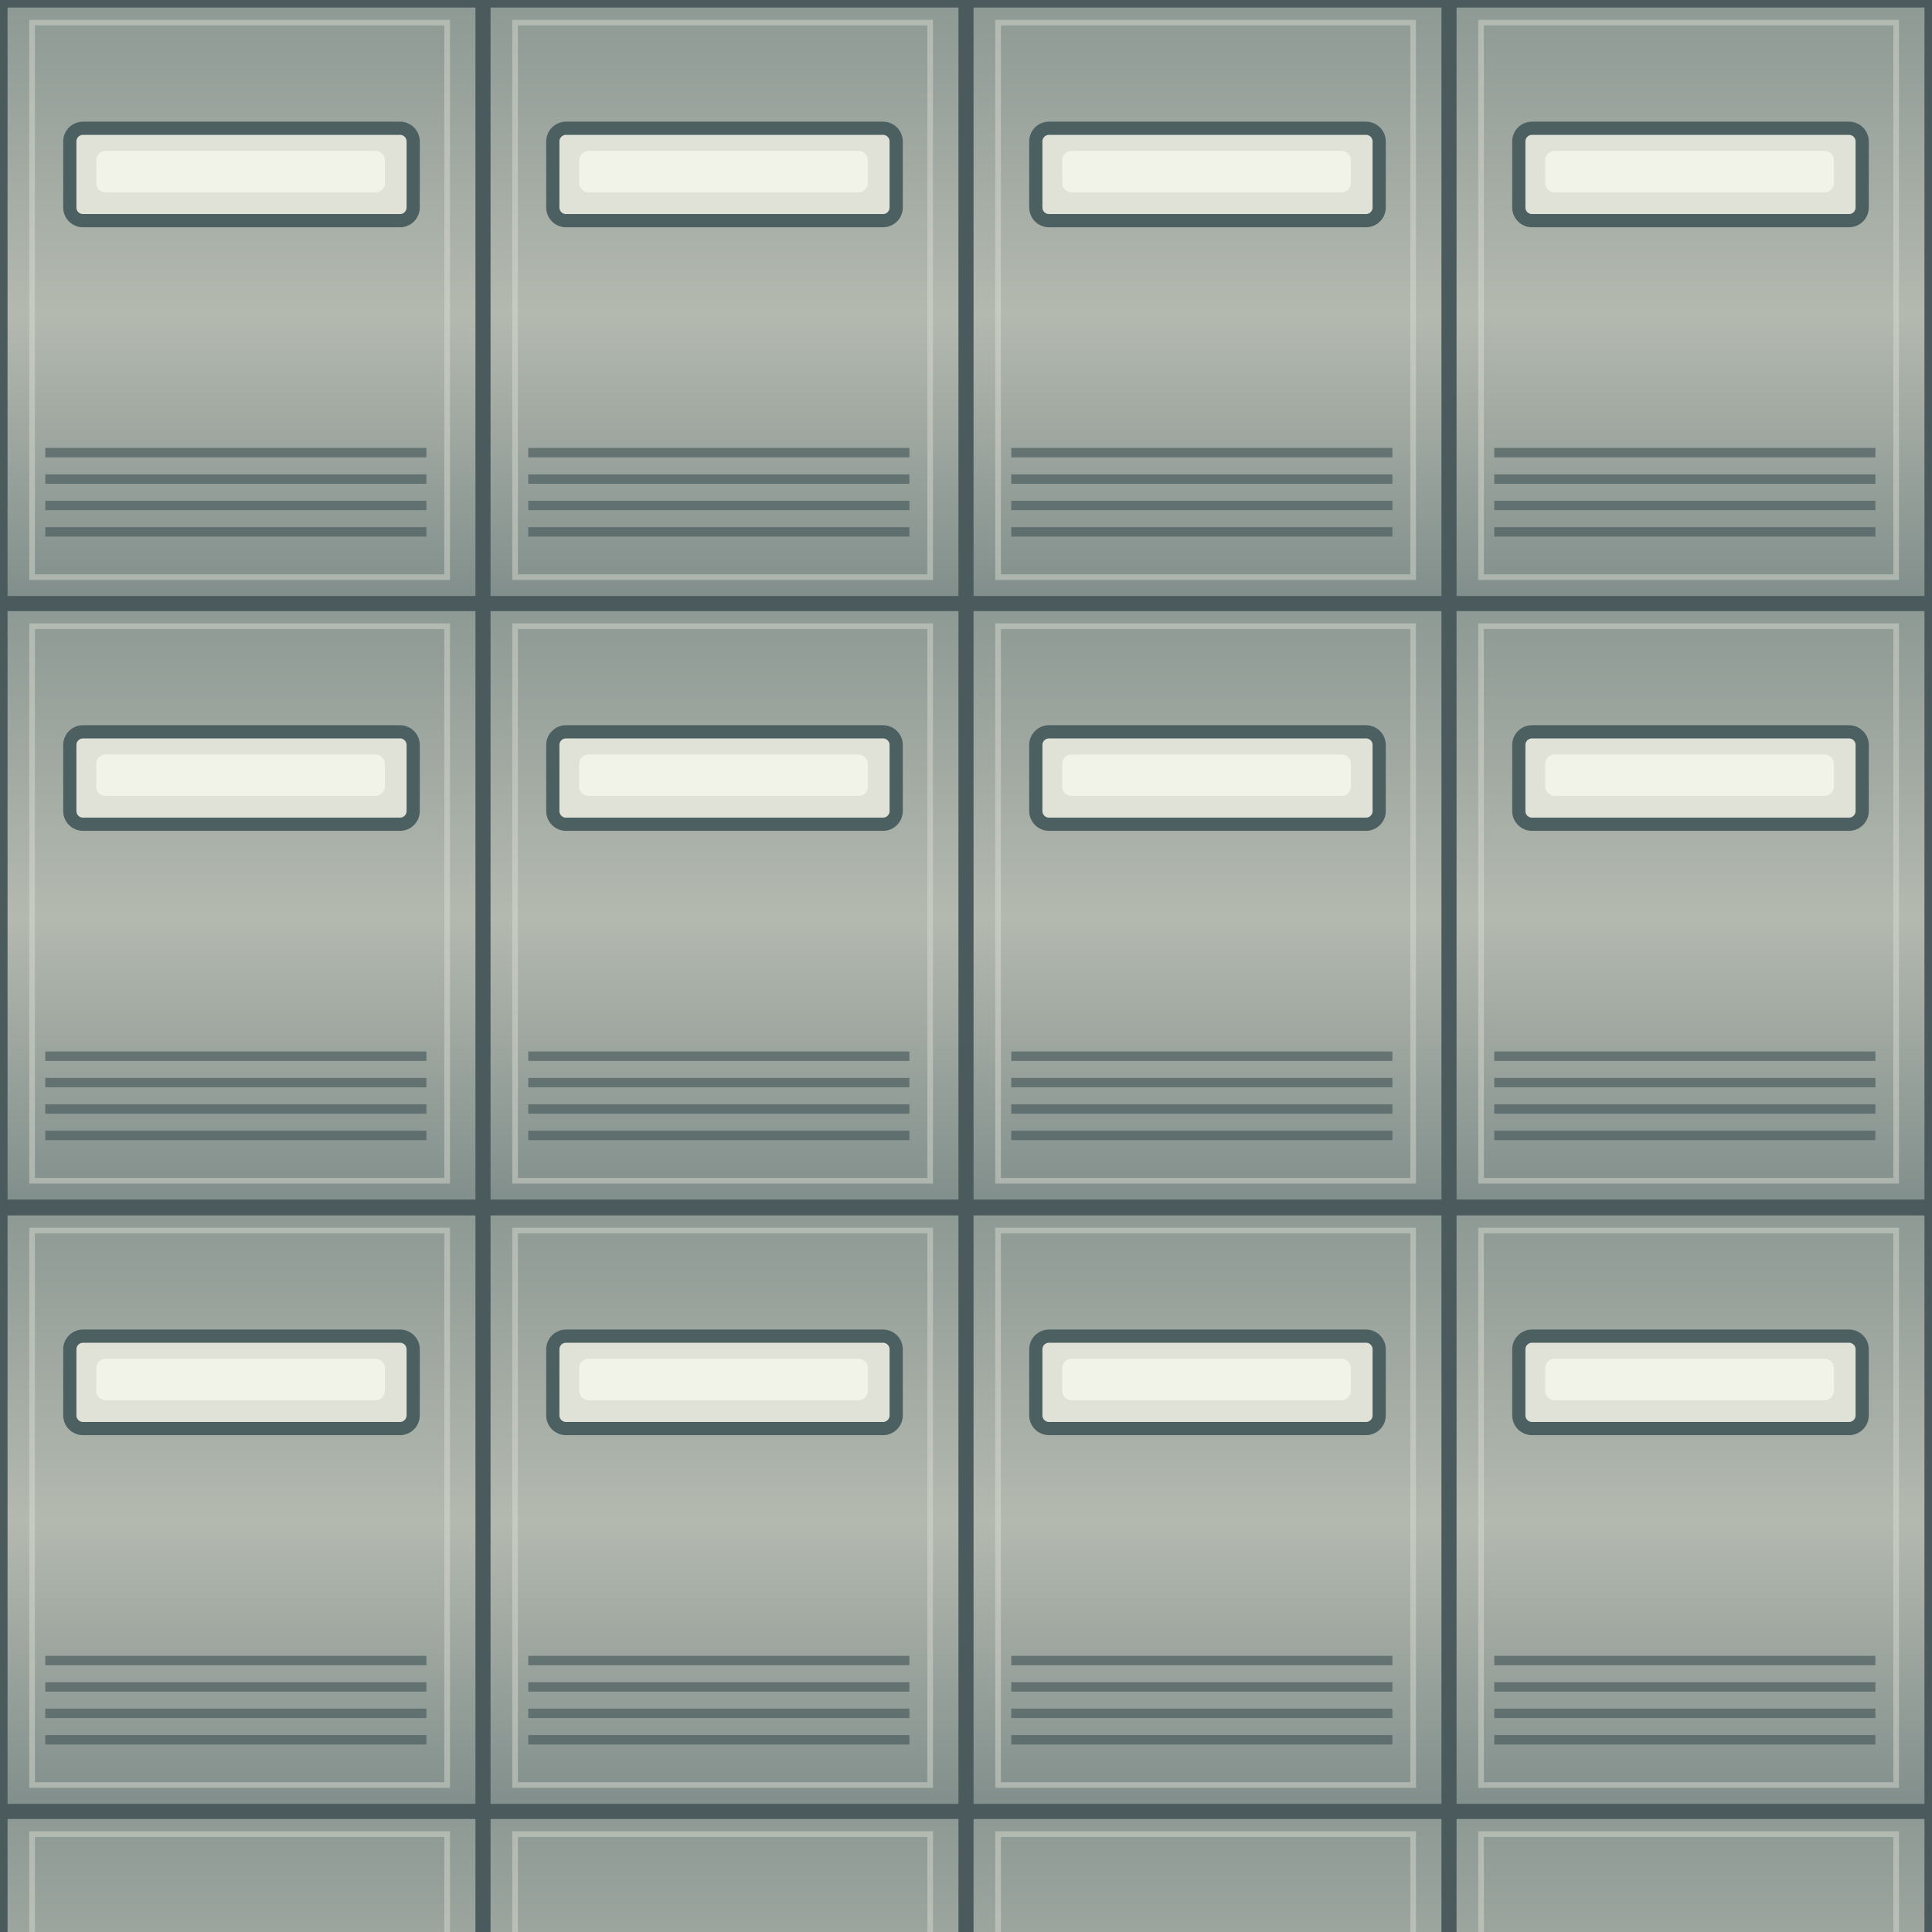
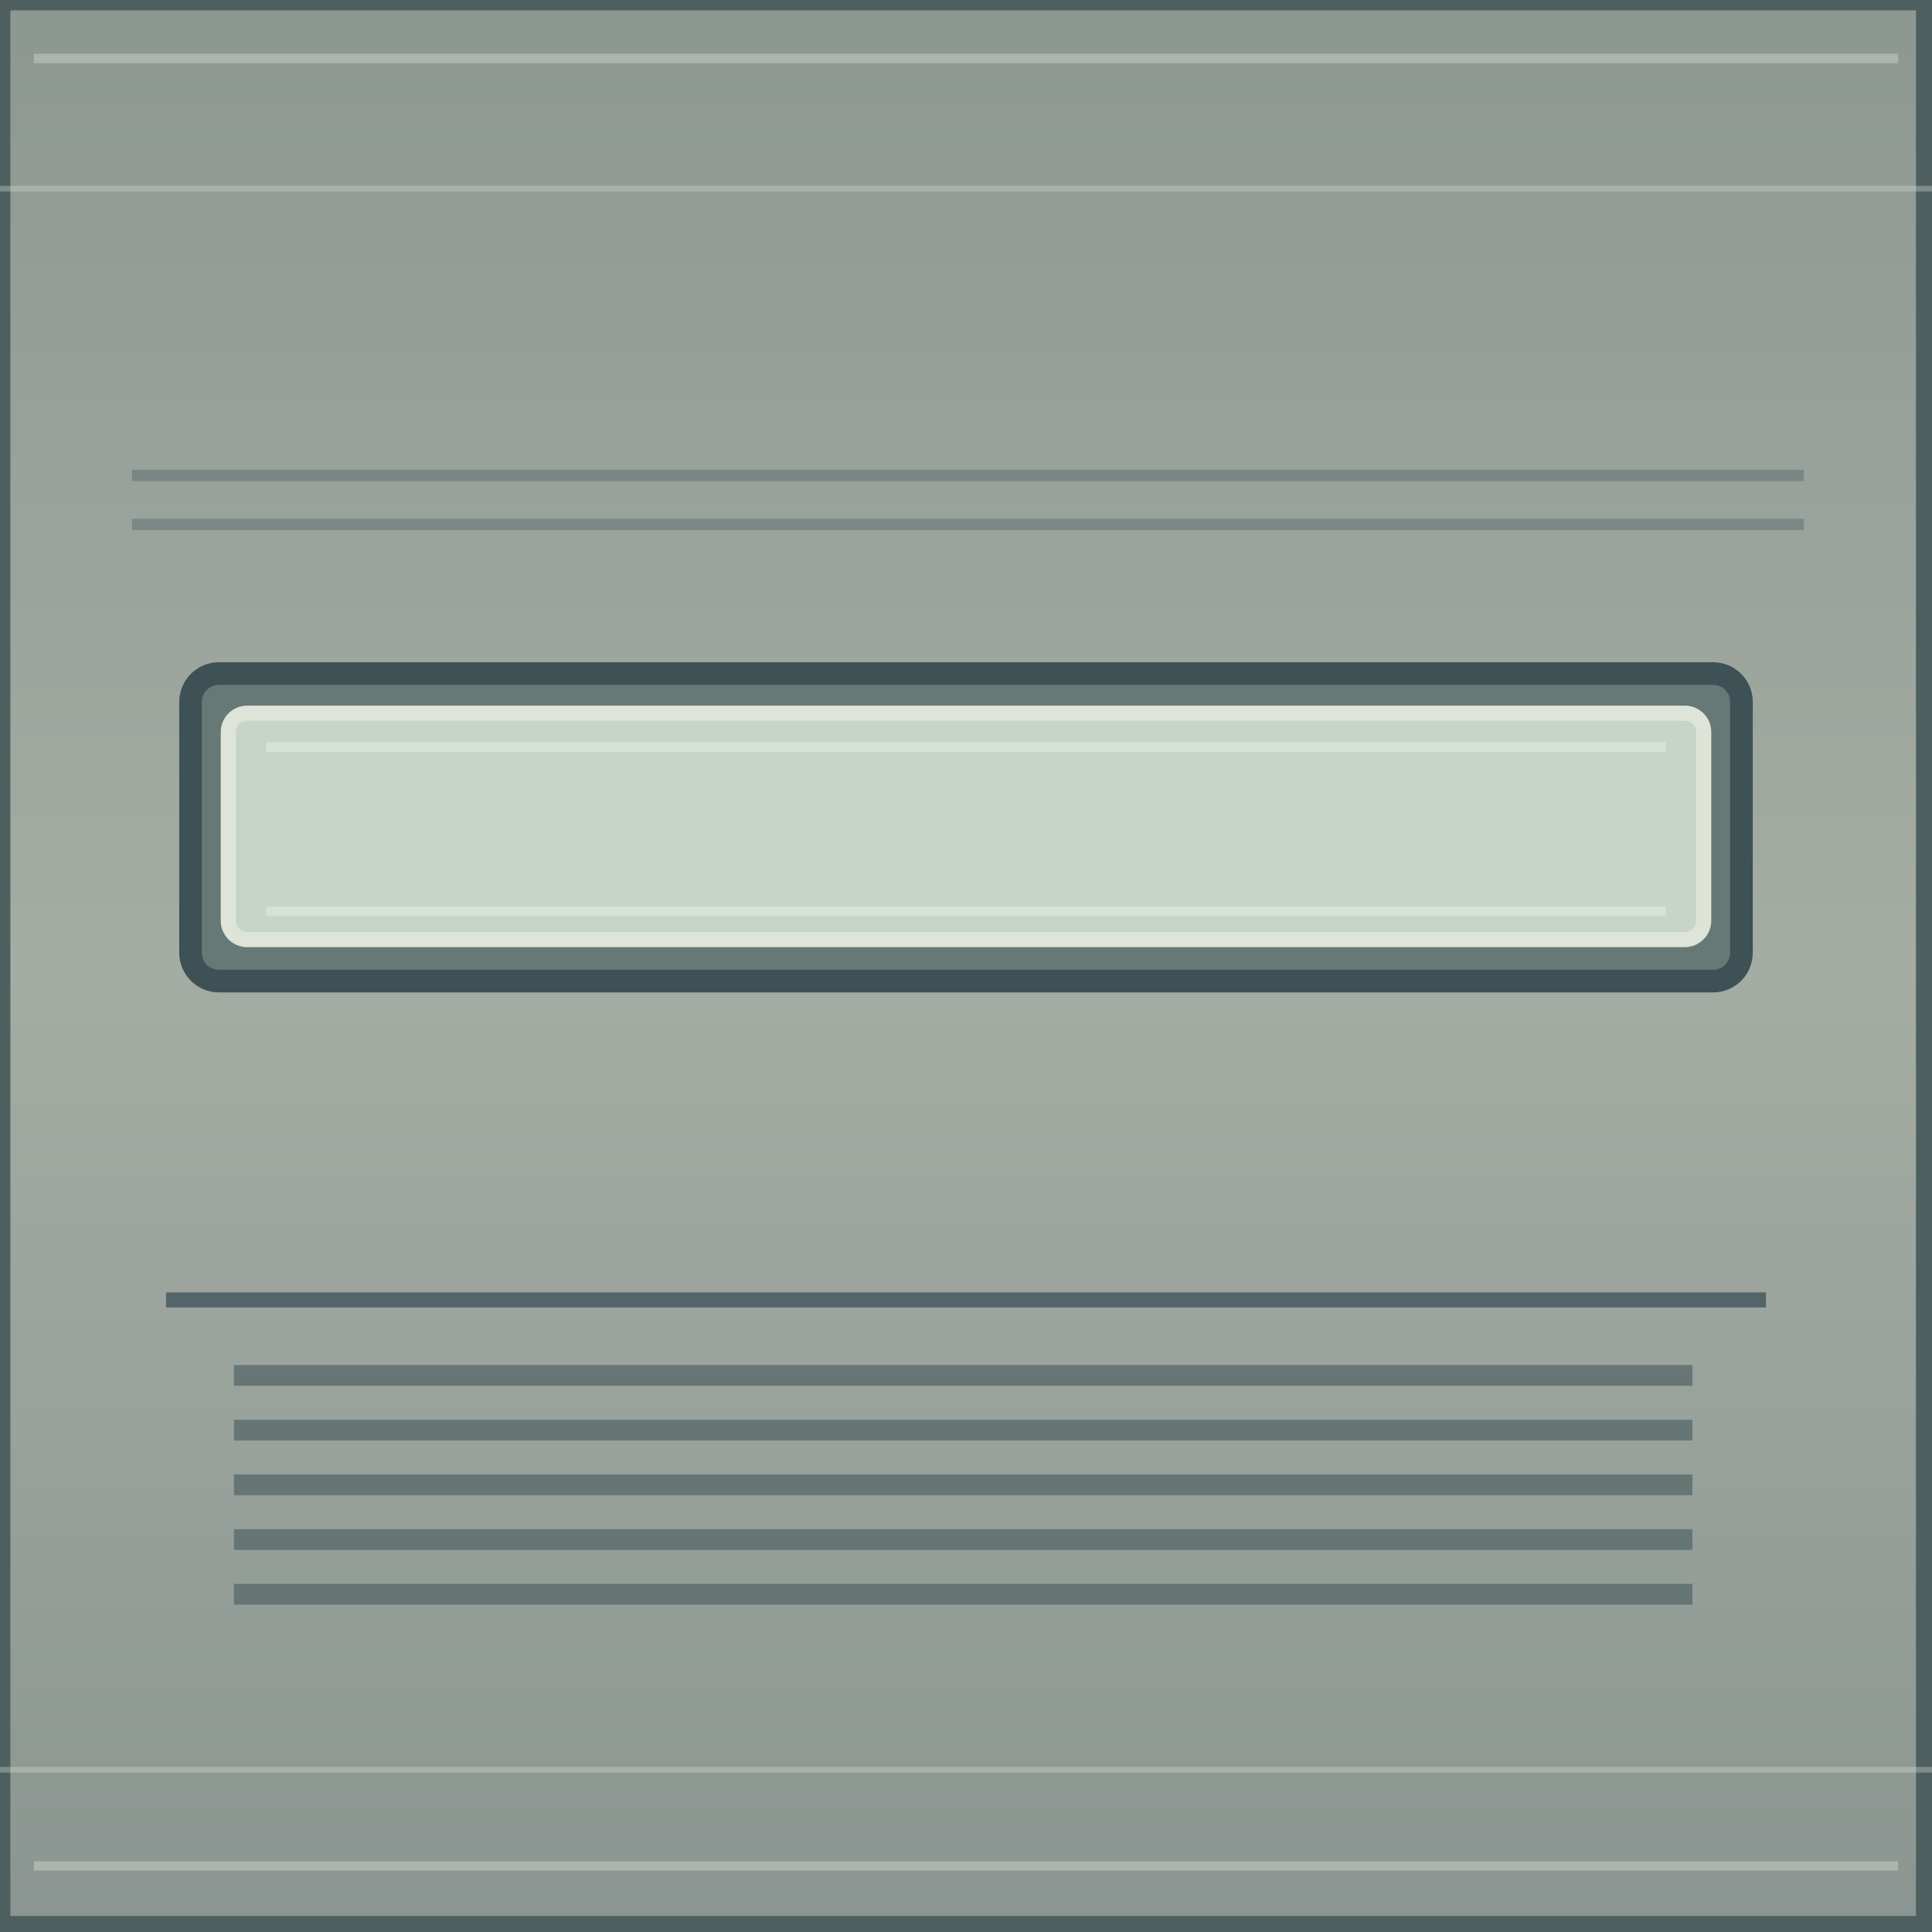
<svg xmlns="http://www.w3.org/2000/svg" width="1024" height="1024" viewBox="0 0 1024 1024">
  <defs>
-     <linearGradient id="panel" x2="0" y2="1">
-       <stop stop-color="#8d9994" />
-       <stop offset=".52" stop-color="#b4b9af" />
-       <stop offset="1" stop-color="#808e8b" />
+     <linearGradient id="sheet" x2="0" y2="1">
+       <stop stop-color="#8d9791" />
+       <stop offset=".50" stop-color="#a4aca3" />
+       <stop offset="1" stop-color="#8b9591" />
    </linearGradient>
-     <pattern id="p" width="256" height="320" patternUnits="userSpaceOnUse">
-       <rect width="256" height="320" fill="url(#panel)" />
-       <path d="M0 0H256M0 320H256M0 0V320M256 0V320" stroke="#4b5a5d" stroke-width="8" />
-       <path d="M17 12H237V306H17Z" fill="none" stroke="#d9dcd1" stroke-width="3" opacity=".48" />
-       <rect x="37" y="68" width="182" height="49" rx="7" fill="#e1e2d7" stroke="#4c6061" stroke-width="7" />
-       <rect x="51" y="80" width="153" height="22" rx="5" fill="#f1f2e8" />
-       <path d="M24 240H226M24 254H226M24 268H226M24 282H226" stroke="#46595a" stroke-width="5" opacity=".65" />
-     </pattern>
  </defs>
-   <rect width="1024" height="1024" fill="url(#p)" />
+   <rect width="1024" height="1024" fill="url(#sheet)" />
+   <path d="M0 0H1024M0 1021H1024M0 0V1024M1021 0V1024" stroke="#4e5f60" stroke-width="11" />
+   <path d="M18 31H1006M18 989H1006" stroke="#d3d9d0" stroke-width="5" opacity=".43" />
+   <path d="M70 252H956M70 278H956" stroke="#506264" stroke-width="6" opacity=".42" />
+   <rect x="101" y="357" width="822" height="163" rx="15" fill="#677976" stroke="#3e5155" stroke-width="12" />
+   <rect x="121" y="378" width="782" height="120" rx="10" fill="#c7d4ca" stroke="#dfe4d8" stroke-width="8" />
+   <path d="M141 396H883M141 483H883" stroke="#f3f6e9" stroke-width="5" opacity=".38" />
+   <path d="M88 689H936" stroke="#536568" stroke-width="8" />
+   <g stroke="#4f6264" stroke-width="11" opacity=".68">
+     <path d="M124 729H897M124 758H897M124 787H897M124 816H897M124 845H897" />
+   </g>
+   <path d="M0 100H1024M0 938H1024" stroke="#d0d7ce" stroke-width="3" opacity=".38" />
</svg>
